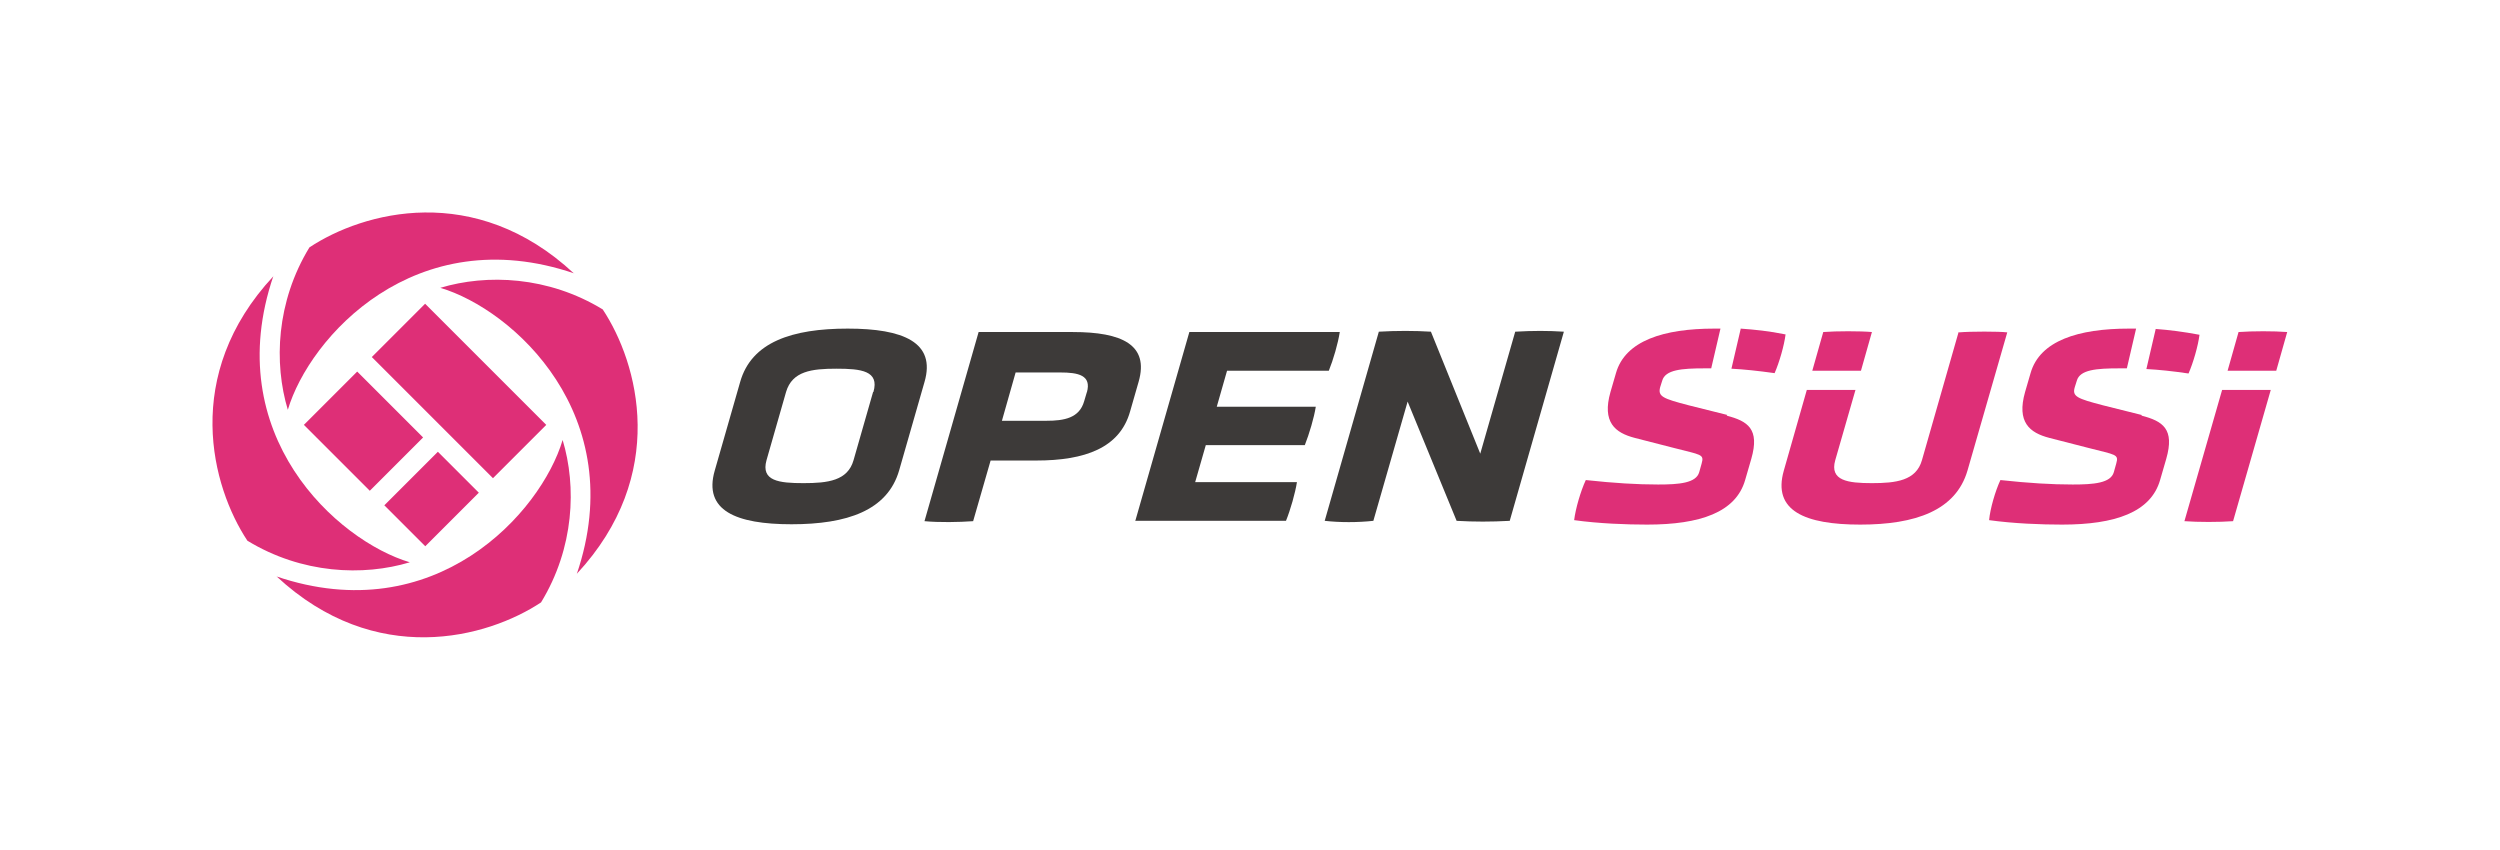
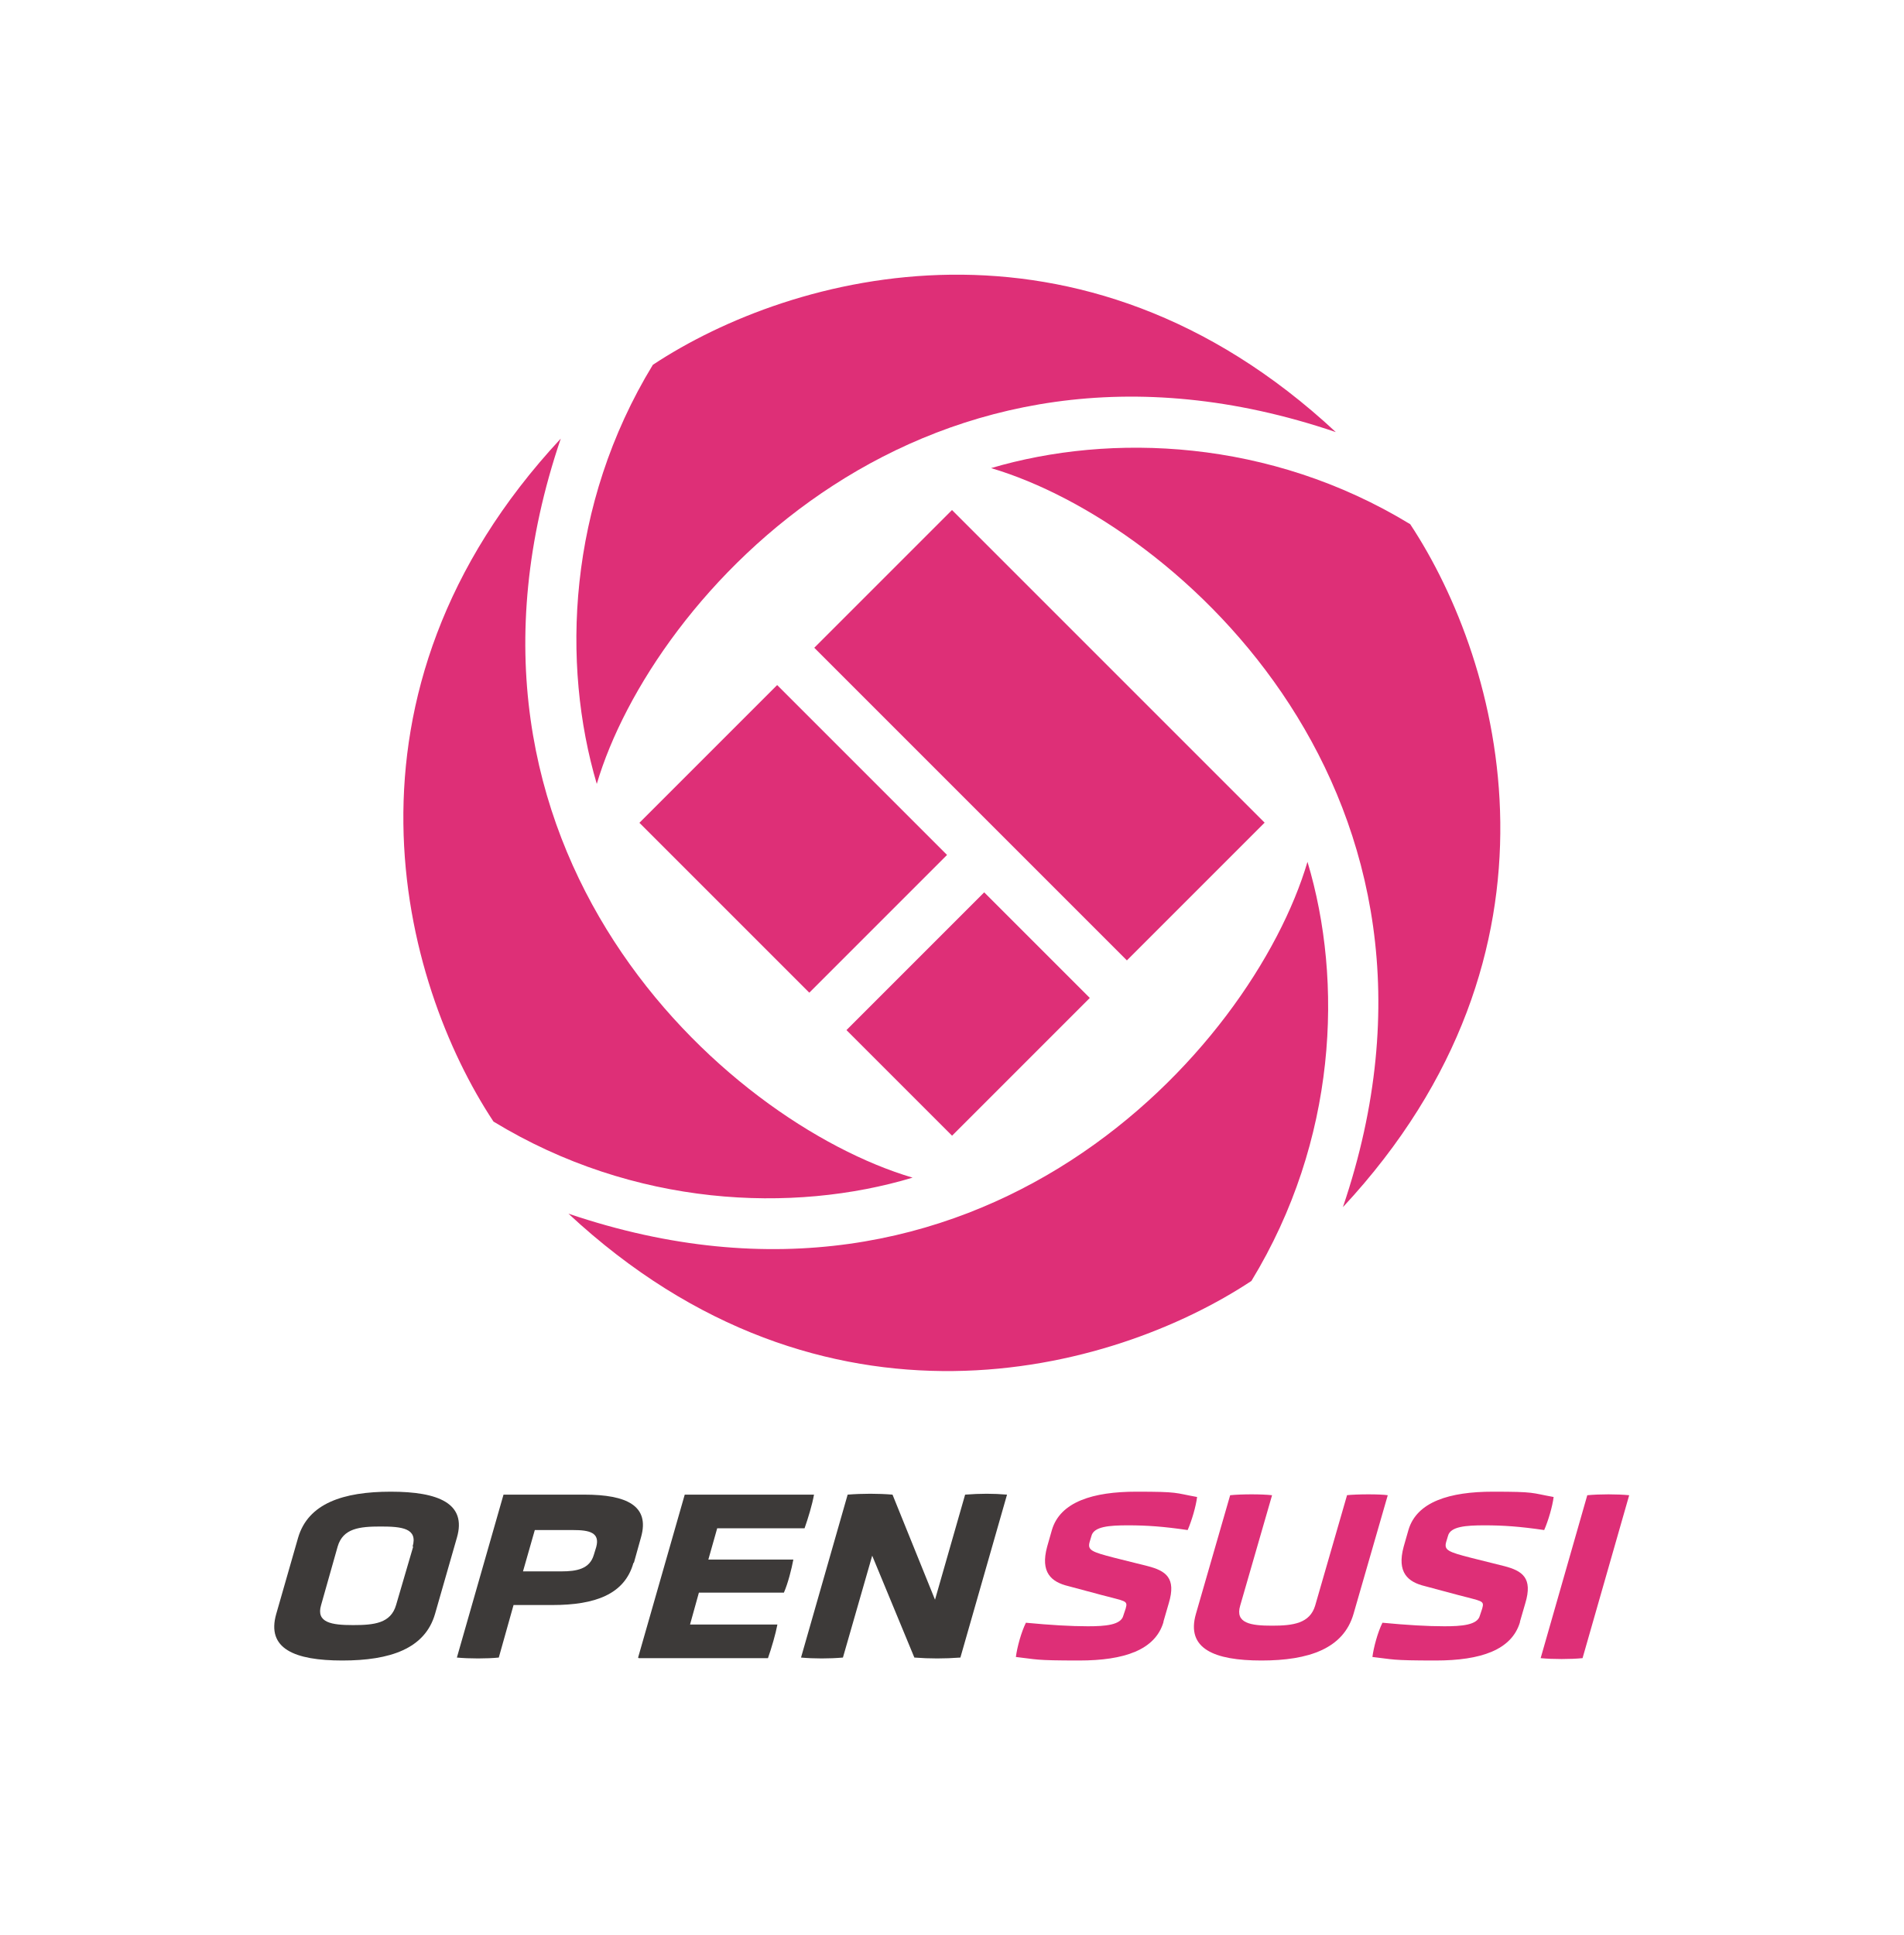
- <svg xmlns="http://www.w3.org/2000/svg" id="_ロゴ" data-name=" ロゴ" version="1.1" viewBox="0 0 729.6 248">
+ <svg xmlns="http://www.w3.org/2000/svg" id="_レイヤー_1" data-name=" レイヤー 1" version="1.1" viewBox="0 0 322.5 327.8">
  <defs>
    <style>
      .cls-1 {
        fill: #3d3a39;
      }

      .cls-1, .cls-2 {
        stroke-width: 0px;
      }

      .cls-2 {
-         fill: #de2f77;
+         fill: #De2f77;
      }
    </style>
  </defs>
  <g>
    <g>
-       <rect class="cls-2" x="122.9" y="89.1" width="22" height="50" transform="translate(-41.4 128.1) rotate(-45)" />
-       <rect class="cls-2" x="114.9" y="137.2" width="22.1" height="16.9" transform="translate(-66.1 131.7) rotate(-45)" />
-       <rect class="cls-2" x="95.1" y="112.2" width="22" height="27.2" transform="translate(-57.9 111.9) rotate(-45)" />
+       <rect class="cls-2" x="159.6" y="87.1" width="33" height="74.9" transform="translate(-36.5 161) rotate(-45)" />
+       <rect class="cls-2" x="147.5" y="159.1" width="33" height="25.3" transform="translate(-73.4 166.3) rotate(-45)" />
+       <rect class="cls-2" x="117.9" y="121.7" width="33" height="40.7" transform="translate(-61.1 136.7) rotate(-45)" />
    </g>
    <g>
-       <path class="cls-2" d="M79.8,80.6c-26.9,28.9-18,61.5-7.6,77.2,15.9,9.7,33.8,10.4,47.4,6.3-21.2-6.3-55.6-37.2-39.8-83.6Z" />
-       <path class="cls-2" d="M168.3,167.5c26.9-28.9,18-61.5,7.6-77.2-15.9-9.7-33.8-10.4-47.4-6.3,21.2,6.3,55.6,37.2,39.8,83.6h0Z" />
-       <path class="cls-2" d="M167.5,79.8c-28.9-26.9-61.5-18-77.2-7.6-9.7,15.9-10.4,33.8-6.3,47.4,6.3-21.2,37.2-55.6,83.6-39.8Z" />
-       <path class="cls-2" d="M80.7,168.2c28.9,26.9,61.5,18,77.2,7.6,9.7-15.9,10.4-33.8,6.3-47.4-6.3,21.2-37.2,55.6-83.6,39.8h0Z" />
+       <path class="cls-2" d="M95,74.3c-40.3,43.3-27,92.1-11.4,115.7,23.8,14.5,50.7,15.6,71,9.5-31.8-9.4-83.2-55.7-59.6-125.2h0Z" />
+       <path class="cls-2" d="M227.5,204.5c40.3-43.3,27-92.1,11.4-115.7-23.8-14.5-50.7-15.5-71-9.5,31.8,9.4,83.2,55.7,59.6,125.2h0Z" />
+       <path class="cls-2" d="M226.3,73.2c-43.3-40.3-92.1-27-115.7-11.4-14.5,23.8-15.5,50.7-9.5,71,9.4-31.8,55.7-83.2,125.2-59.6h0Z" />
+       <path class="cls-2" d="M96.3,205.6c43.3,40.3,92.1,27,115.7,11.4,14.5-23.8,15.6-50.7,9.5-71-9.4,31.8-55.7,83.2-125.2,59.6h0Z" />
    </g>
  </g>
  <g>
-     <path class="cls-1" d="M262.4,137.3c-3.4,11.7-15.2,15.7-31.4,15.7s-25.8-4-22.4-15.7l7.4-25.8c3.3-11.7,15.2-15.6,31.4-15.6s25.8,4,22.4,15.6l-7.4,25.8h0ZM254.9,114.4c1.8-6.2-3.6-6.8-10.8-6.8s-12.9.7-14.7,6.8l-5.7,19.9c-1.7,6.1,3.7,6.7,10.8,6.7s12.9-.7,14.6-6.7c0,0,5.7-19.9,5.7-19.9Z" />
-     <path class="cls-1" d="M329.8,120.1c-3,10.6-13.1,14.3-27.4,14.3h-13.3l-5.1,17.7c-4.1.3-10,.4-14.2,0l15.8-55.2h27.5c14.3,0,22.3,3.7,19.2,14.5l-2.5,8.7h0ZM317.2,114.5c1.4-5-2.5-5.8-7.8-5.8h-13l-4,14.1h13c5.2,0,9.6-.8,11-5.7l.8-2.7h0Z" />
-     <path class="cls-1" d="M331.3,152.1l15.8-55.2h43.9c-.5,3.3-1.9,8.1-3.2,11.3h-29.7l-3,10.5h28.9c-.5,3.2-1.9,7.9-3.2,11.2h-28.9l-3.1,10.8h29.7c-.5,3.2-1.9,8.1-3.2,11.3h-43.9Z" />
-     <path class="cls-1" d="M410.8,117.2l-10,34.8c-4.6.5-9.8.5-14.2,0l15.8-55.2c5-.3,10.5-.3,15.2,0l14.4,35.6,10.2-35.6c5.1-.3,9.6-.3,14.2,0l-15.8,55.2c-5.4.3-10.4.3-15.5,0l-14.3-34.8h0Z" />
-     <g>
-       <path class="cls-2" d="M664.3,108.2l3.2-11.3c-3.9-.3-10-.3-14.2,0l-3.2,11.3h14.2Z" />
-       <path class="cls-2" d="M648.5,113.8l-11,38.3c4,.3,10.1.3,14.2,0l11-38.3h-14.2Z" />
-     </g>
-     <g>
-       <path class="cls-2" d="M625,121.1l-11.2-2.8c-7.7-2-9.1-2.6-8.3-5.3l.6-1.9c.9-3.2,5.7-3.6,12.4-3.6s1.5,0,2.2,0l2.7-11.6c-.7,0-1.4,0-2.1,0-14.7,0-26,3.5-28.7,13l-1.6,5.5c-2.5,8.8,1.3,11.9,7.1,13.4l11.3,2.9c8.1,2.1,9,1.8,8.2,4.6l-.7,2.5c-.9,3.2-5.9,3.6-12,3.6s-12.8-.4-21.1-1.3c-1.5,3.2-3,8.4-3.3,11.7,7.2,1,15.2,1.3,21.3,1.3,15.5,0,25.9-3.6,28.6-13l1.8-6.2c2.5-8.7-1-11-7.2-12.6h0Z" />
-       <path class="cls-2" d="M629.1,96.1l-2.7,11.6c3.7.2,7.5.6,12.3,1.3,1.4-3.2,2.8-8.1,3.2-11.3-4.8-.9-8.8-1.4-12.8-1.7Z" />
-     </g>
-     <g>
-       <path class="cls-2" d="M504.1,121.1l-11.2-2.8c-7.7-2-9.1-2.6-8.4-5.3l.6-1.9c.9-3.2,5.7-3.6,12.4-3.6s1.3,0,1.9,0l2.7-11.6c-.6,0-1.2,0-1.8,0-14.7,0-26,3.5-28.7,13l-1.6,5.5c-2.5,8.8,1.3,11.9,7.1,13.4l11.3,2.9c8.1,2.1,9,1.8,8.2,4.6l-.7,2.5c-.9,3.2-5.9,3.6-12,3.6s-12.8-.4-21.1-1.3c-1.5,3.2-3,8.4-3.4,11.7,7.2,1,15.2,1.3,21.3,1.3,15.5,0,25.9-3.6,28.6-13l1.8-6.2c2.5-8.7-1-11-7.2-12.6h0Z" />
-       <path class="cls-2" d="M508,96l-2.7,11.6c3.7.2,7.6.6,12.6,1.3,1.4-3.2,2.8-8.1,3.2-11.3-4.9-1-9-1.4-13.1-1.7Z" />
-     </g>
-     <g>
-       <path class="cls-2" d="M543.1,108.2l3.2-11.3c-3.3-.3-10.4-.3-14.2,0l-3.2,11.3h14.2Z" />
-       <path class="cls-2" d="M571.6,96.9l-10.7,37.4c-1.7,6-7.6,6.7-14.6,6.7s-12.4-.7-10.7-6.7l5.9-20.5h-14.2l-6.7,23.5c-3.4,11.8,6.2,15.8,22.3,15.8s27.9-4.1,31.3-15.8l11.6-40.3c-2.5-.3-10.6-.3-14.1,0h0Z" />
-     </g>
+     <path class="cls-1" d="M73.7,273.4c-1.7,5.9-7.6,7.9-15.7,7.9s-12.9-2-11.2-7.9l3.7-12.9c1.7-5.8,7.6-7.8,15.7-7.8s12.9,2,11.2,7.8c0,0-3.7,12.9-3.7,12.9ZM69.9,262c.9-3.1-1.8-3.4-5.4-3.4s-6.4.3-7.3,3.4l-2.8,9.9c-.9,3,1.8,3.4,5.4,3.4s6.4-.3,7.3-3.4l2.9-9.9h0Z" />
+     <path class="cls-1" d="M107.3,264.8c-1.5,5.3-6.5,7.1-13.7,7.1h-6.6l-2.5,8.9c-2,.2-5,.2-7.1,0l7.9-27.6h13.7c7.2,0,11.1,1.9,9.6,7.2,0,0-1.2,4.3-1.2,4.3ZM101,262.1c.7-2.5-1.2-2.9-3.9-2.9h-6.5l-2,7h6.5c2.6,0,4.8-.4,5.5-2.8l.4-1.3h0Z" />
+     <path class="cls-1" d="M108.1,280.8l7.9-27.6h21.9c-.3,1.7-1,4-1.6,5.7h-14.8l-1.5,5.3h14.4c-.3,1.6-.9,4-1.6,5.6h-14.4l-1.5,5.4h14.8c-.3,1.6-1,4-1.6,5.7h-21.9Z" />
+     <path class="cls-1" d="M147.8,263.4l-5,17.4c-2.3.2-4.9.2-7.1,0l7.9-27.6c2.5-.2,5.2-.2,7.6,0l7.2,17.8,5.1-17.8c2.6-.2,4.8-.2,7.1,0l-7.9,27.6c-2.7.2-5.2.2-7.8,0l-7.2-17.4h0Z" />
+     <path class="cls-2" d="M197.1,274.8c-1.4,4.7-6.6,6.5-14.3,6.5s-7.1-.2-10.7-.6c.2-1.6.9-4.2,1.7-5.8,4.2.4,7.6.6,10.5.6s5.6-.2,6-1.8l.4-1.2c.4-1.4,0-1.2-4.1-2.3l-5.6-1.5c-2.9-.7-4.8-2.3-3.6-6.7l.8-2.8c1.4-4.8,7-6.5,14.3-6.5s6.4.2,10.3.9c-.2,1.6-.9,4-1.6,5.6-4.1-.6-6.9-.8-10.1-.8s-5.8.2-6.2,1.8l-.3,1c-.4,1.4.3,1.7,4.2,2.7l5.6,1.4c3.1.8,4.9,2,3.6,6.3l-.9,3.1h0Z" />
+     <path class="cls-2" d="M228.1,253.3c1.8-.2,5.8-.2,7,0l-5.8,20.1c-1.7,5.9-7.6,7.9-15.6,7.9s-12.8-2-11.1-7.9l5.8-20.1c1.9-.2,5.4-.2,7.1,0l-5.4,18.7c-.9,3,1.8,3.4,5.4,3.4s6.4-.4,7.3-3.4l5.4-18.7Z" />
+     <path class="cls-2" d="M257.5,274.8c-1.4,4.7-6.6,6.5-14.3,6.5s-7.1-.2-10.7-.6c.2-1.6.9-4.2,1.7-5.8,4.2.4,7.6.6,10.5.6s5.6-.2,6-1.8l.4-1.2c.4-1.4,0-1.2-4.1-2.3l-5.6-1.5c-2.9-.7-4.8-2.3-3.6-6.7l.8-2.8c1.4-4.8,7-6.5,14.3-6.5s6.4.2,10.3.9c-.2,1.6-.9,4-1.6,5.6-4.1-.6-6.9-.8-10.1-.8s-5.8.2-6.2,1.8l-.3,1c-.4,1.4.3,1.7,4.2,2.7l5.6,1.4c3.1.8,4.9,2,3.6,6.3l-.9,3.1h0Z" />
+     <path class="cls-2" d="M268.9,253.3c2.1-.2,5.1-.2,7.1,0l-7.9,27.6c-2,.2-5.1.2-7.1,0l7.9-27.6Z" />
  </g>
</svg>
